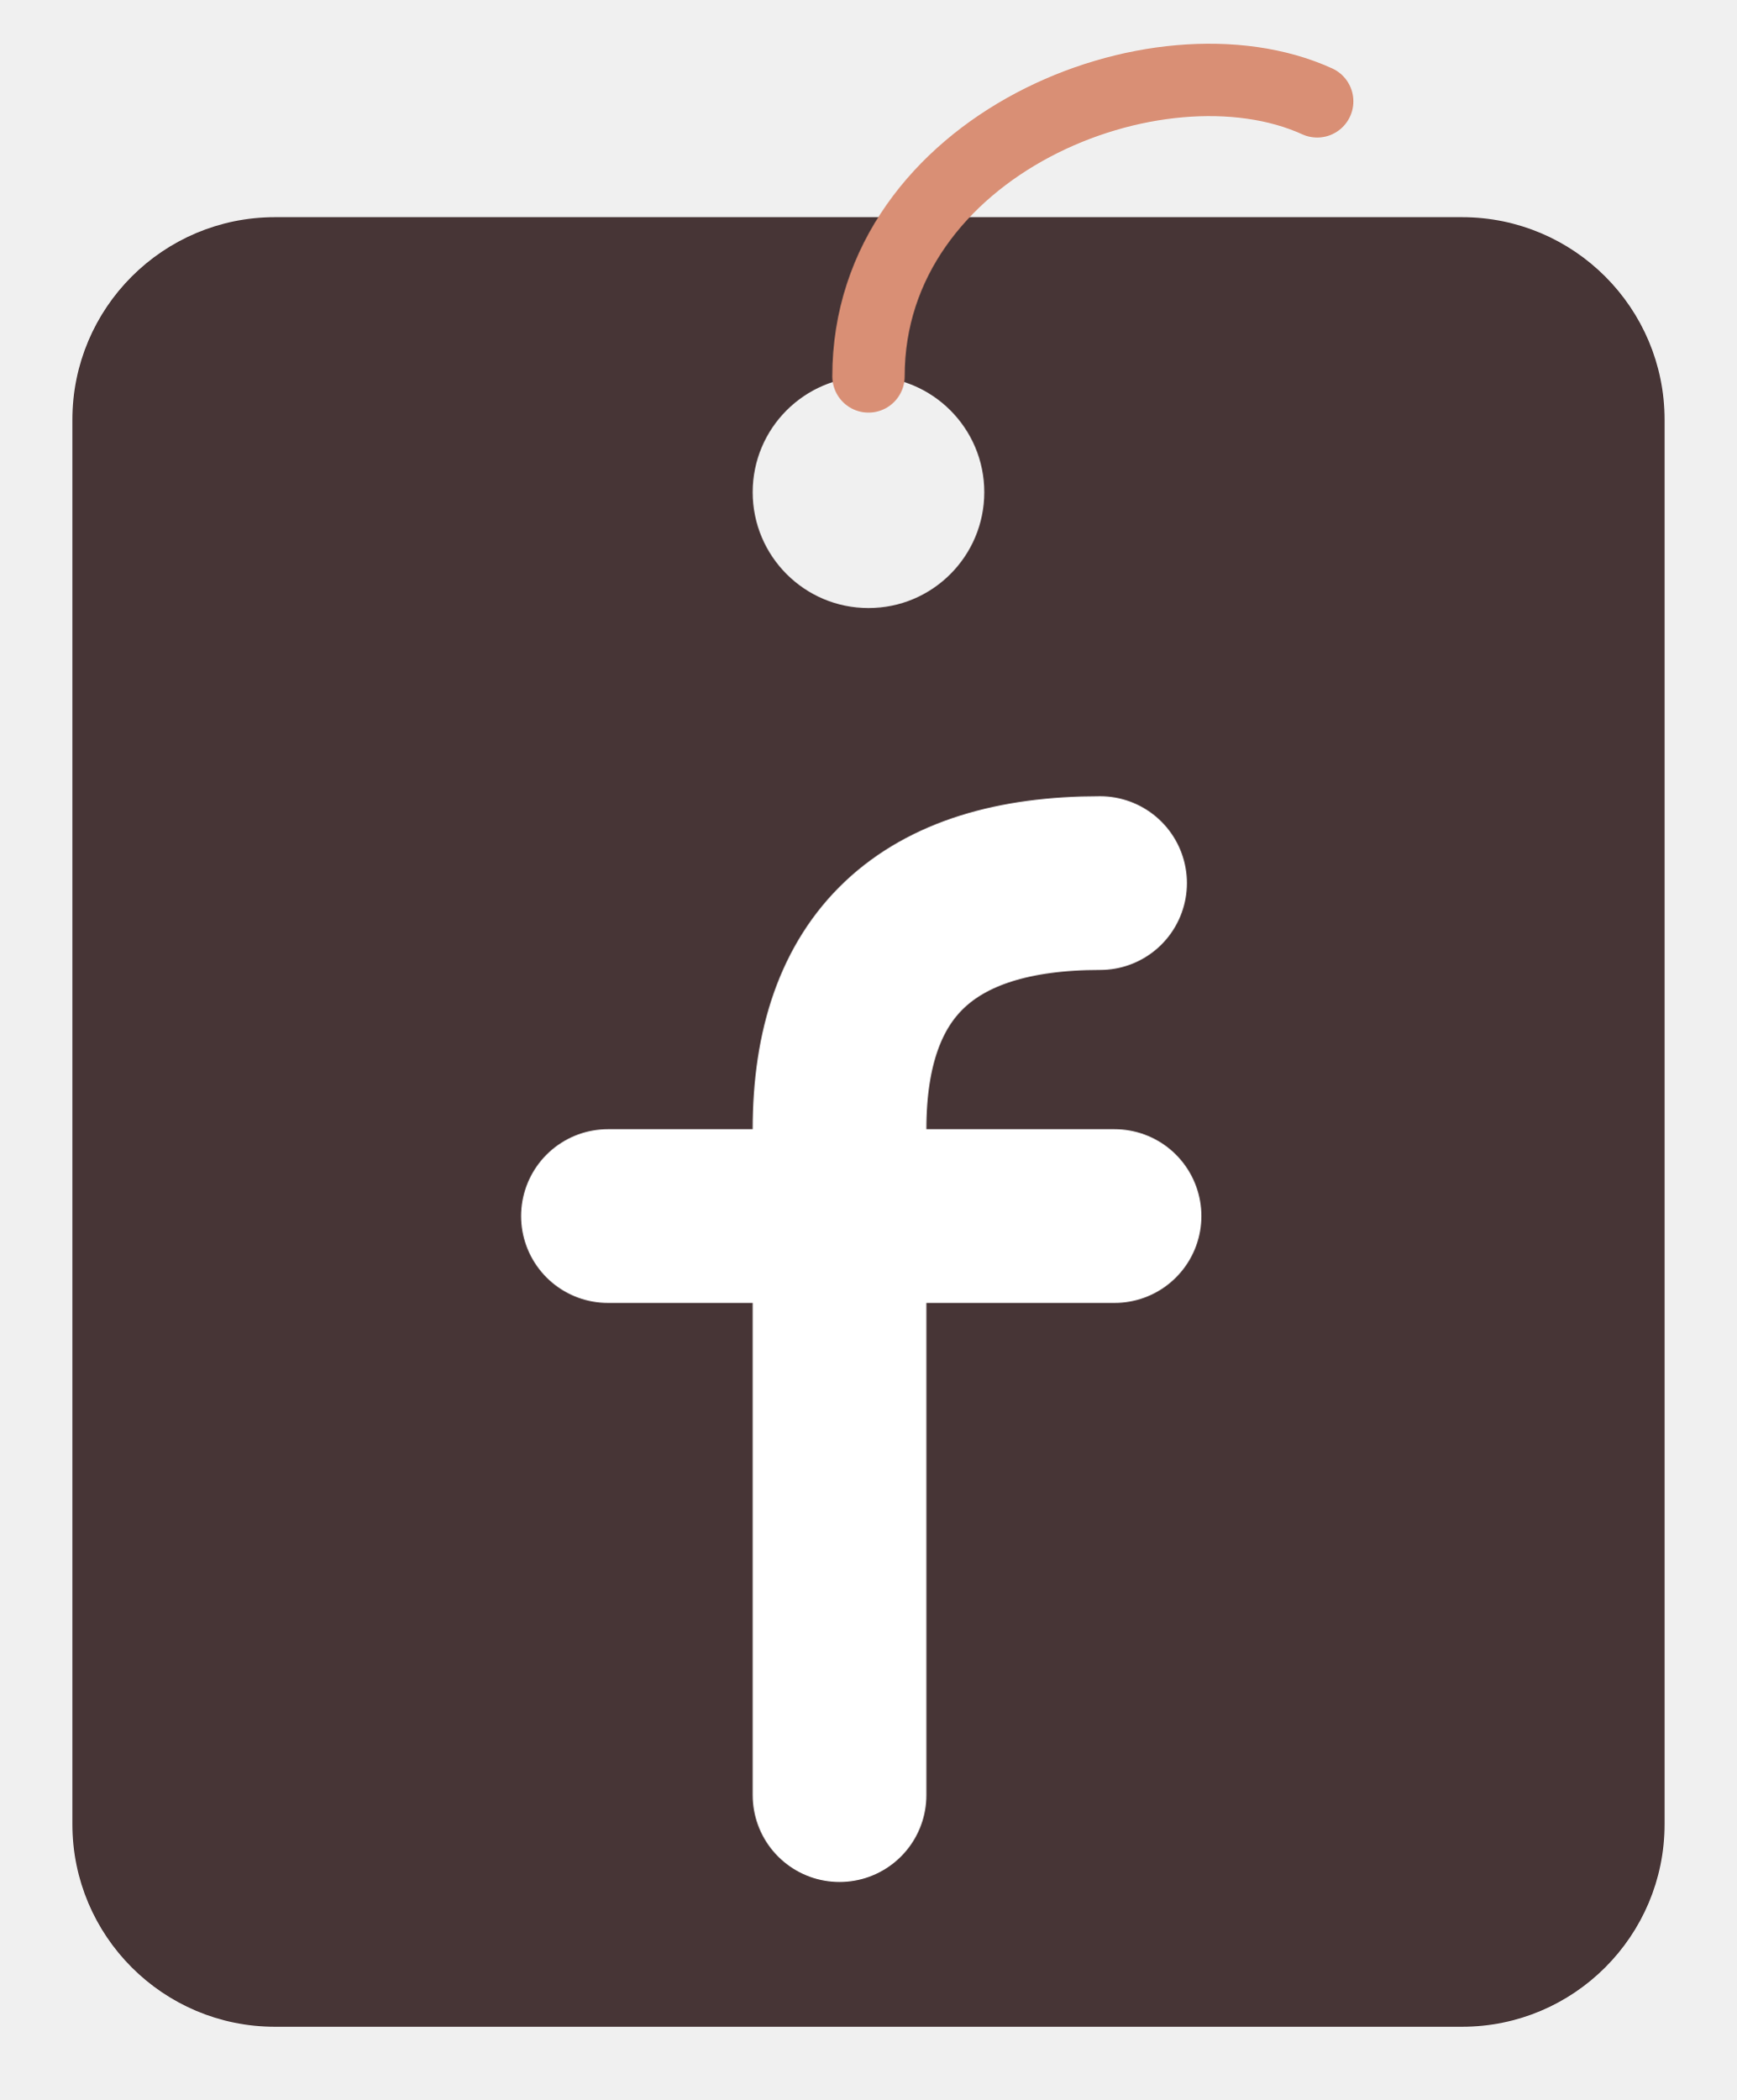
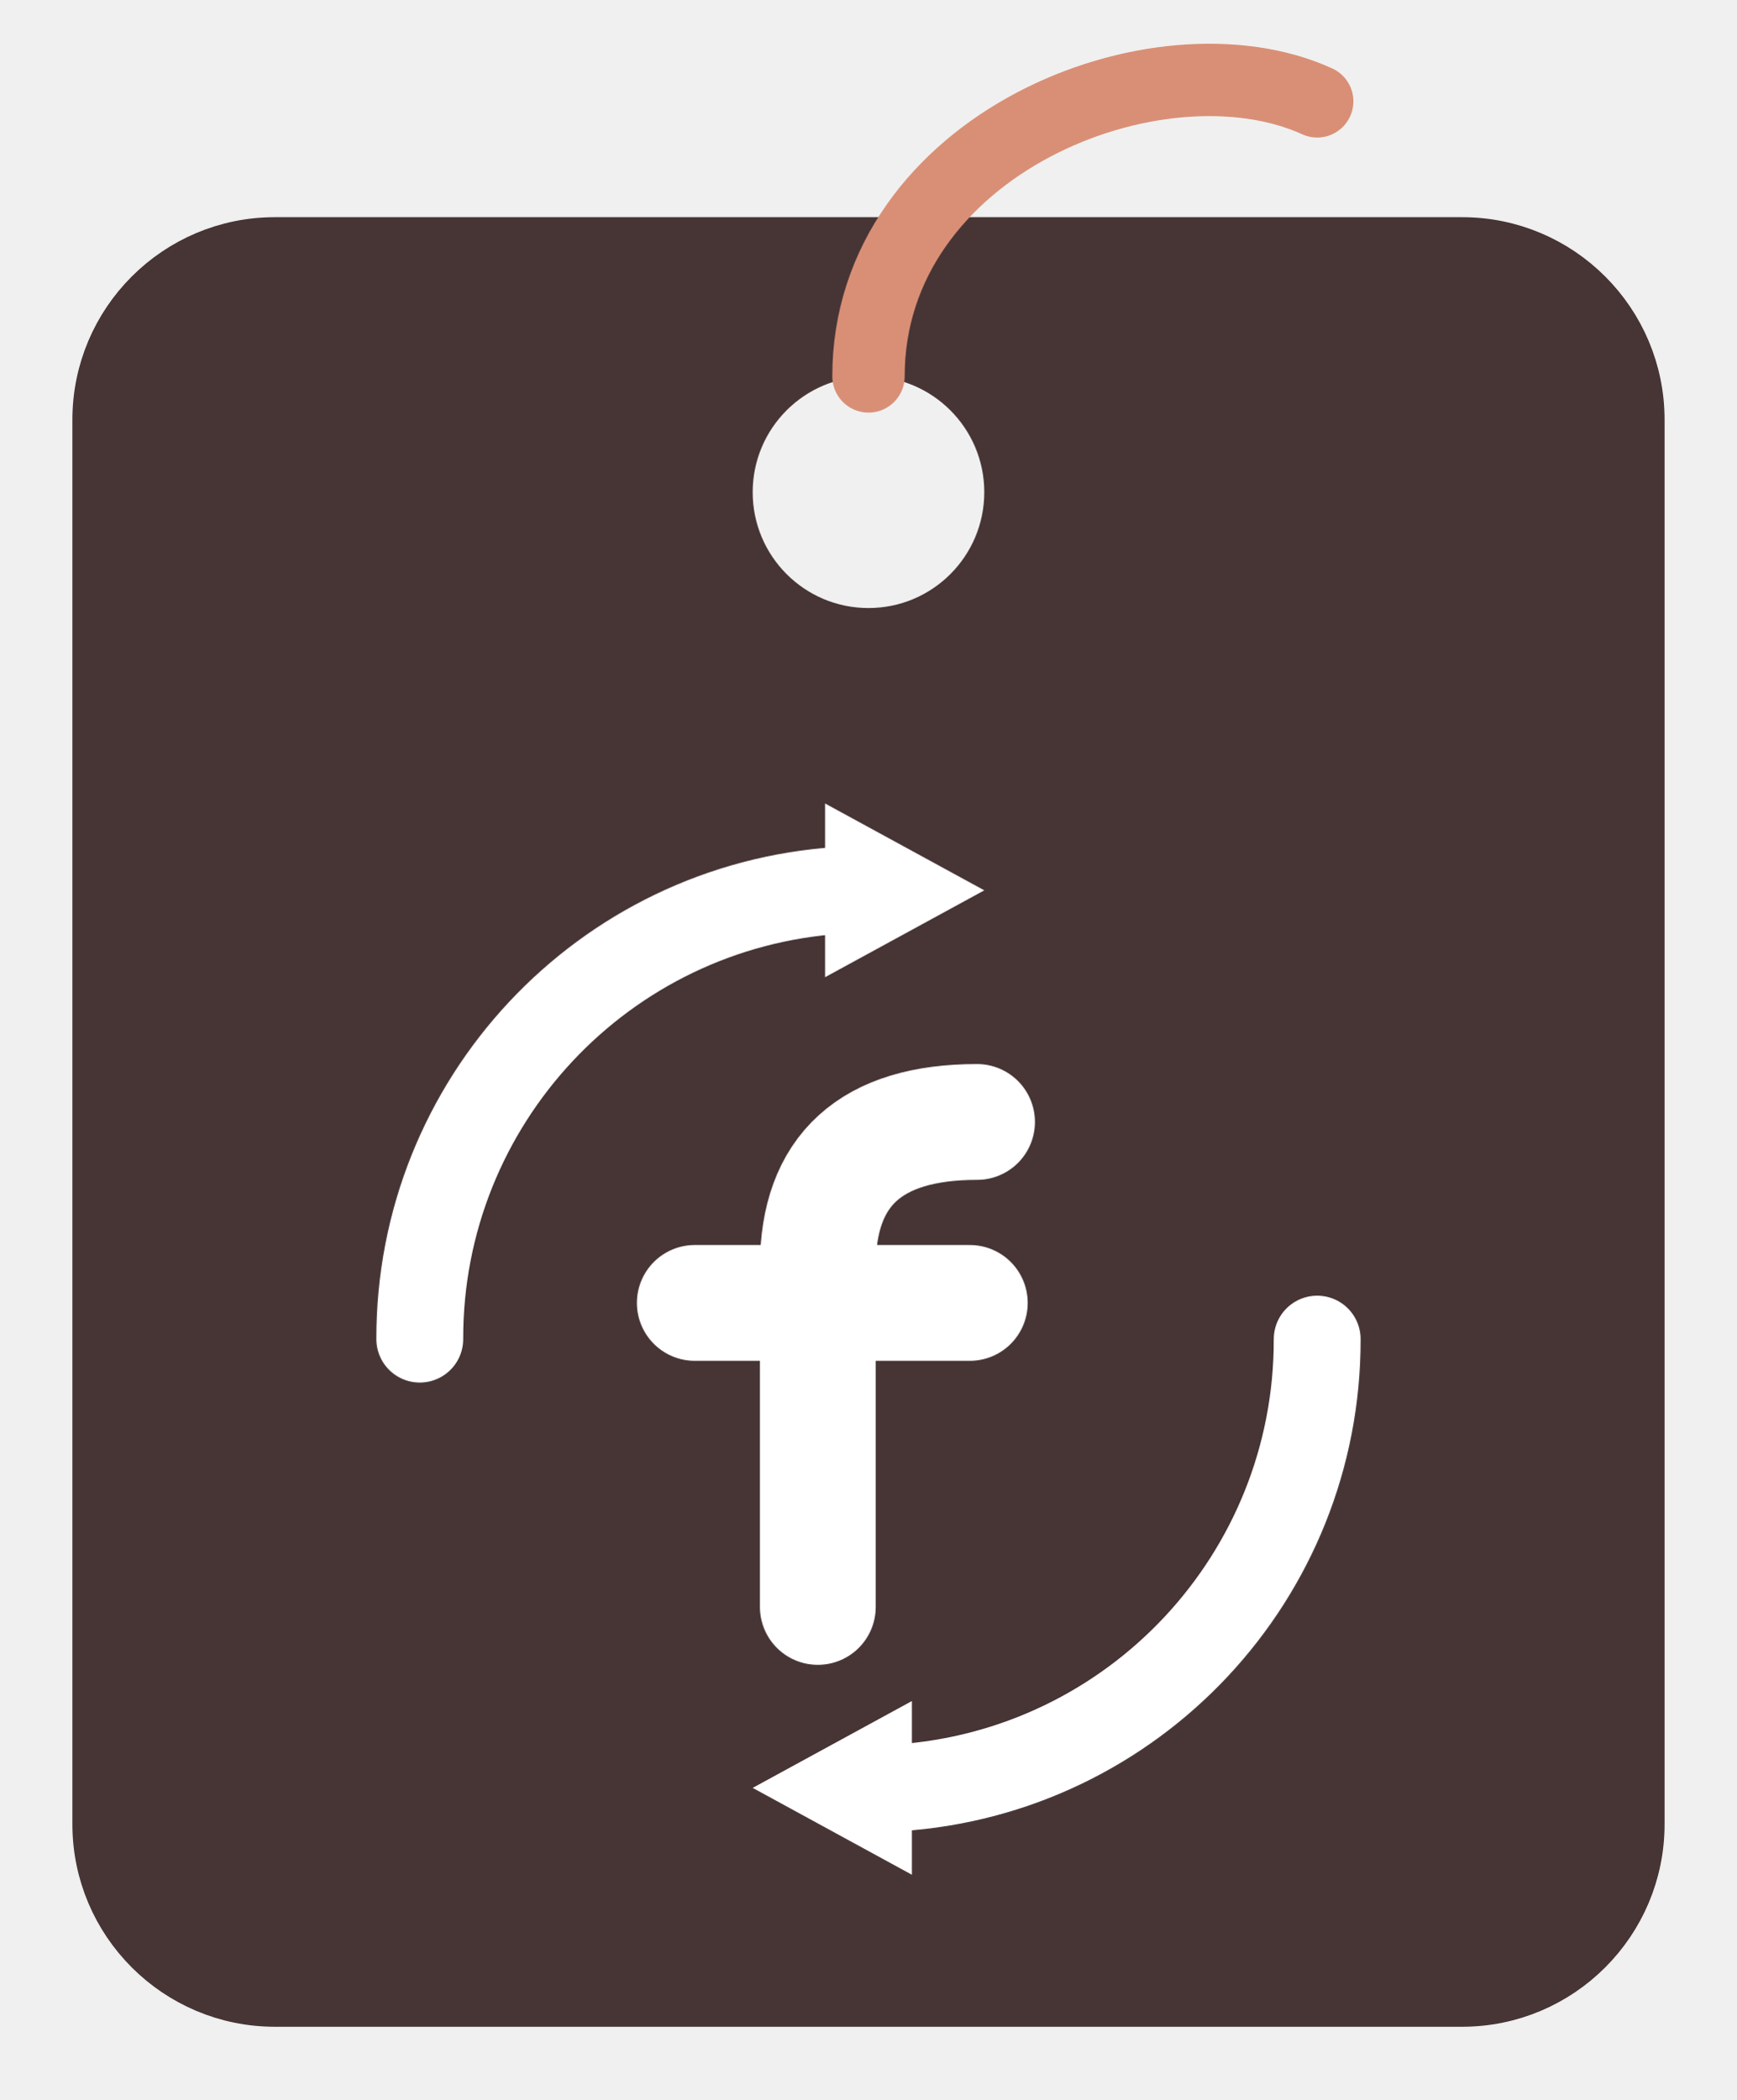
- <svg xmlns="http://www.w3.org/2000/svg" viewBox="80 20 240 290" width="240" height="290" role="img" aria-label="Feri Nepal icon, a price tag with the letter f">
+ <svg xmlns="http://www.w3.org/2000/svg" viewBox="80 20 240 290" width="240" height="290" role="img" aria-label="Feri Nepal icon, a price tag with a reuse loop around the letter f">
  <path fill="#473536" fill-rule="evenodd" d="M118 50 H282 A28 28 0 0 1 310 78 V272 A28 28 0 0 1 282 300 H118 A28 28 0 0 1 90 272 V78 A28 28 0 0 1 118 50 Z M200 72 A16 16 0 1 0 200 104 A16 16 0 1 0 200 72 Z" />
  <path d="M200 72 C200 40 240 24 262 34" fill="none" stroke="#D98F75" stroke-width="10" stroke-linecap="round" />
-   <g fill="none" stroke="#FFFFFF" stroke-width="24" stroke-linecap="round" stroke-linejoin="round">
-     <path d="M196 268 V176 Q196 142 232 142" />
-     <path d="M164 188 H234" />
+   <g fill="none" stroke="#FFFFFF" stroke-width="12" stroke-linecap="round" stroke-linejoin="round">
+     <path d="M138 205 A62 62 0 0 1 196 143" />
+     <path d="M262 205 A62 62 0 0 1 204 267" />
+     <path d="M193 242 V195 Q193 175 215 175" stroke-width="16" />
+     <path d="M176 200 H214" stroke-width="16" />
  </g>
+   <polygon points="194,131 216,143 194,155" fill="#FFFFFF" />
+   <polygon points="206,255 184,267 206,279" fill="#FFFFFF" />
</svg>
